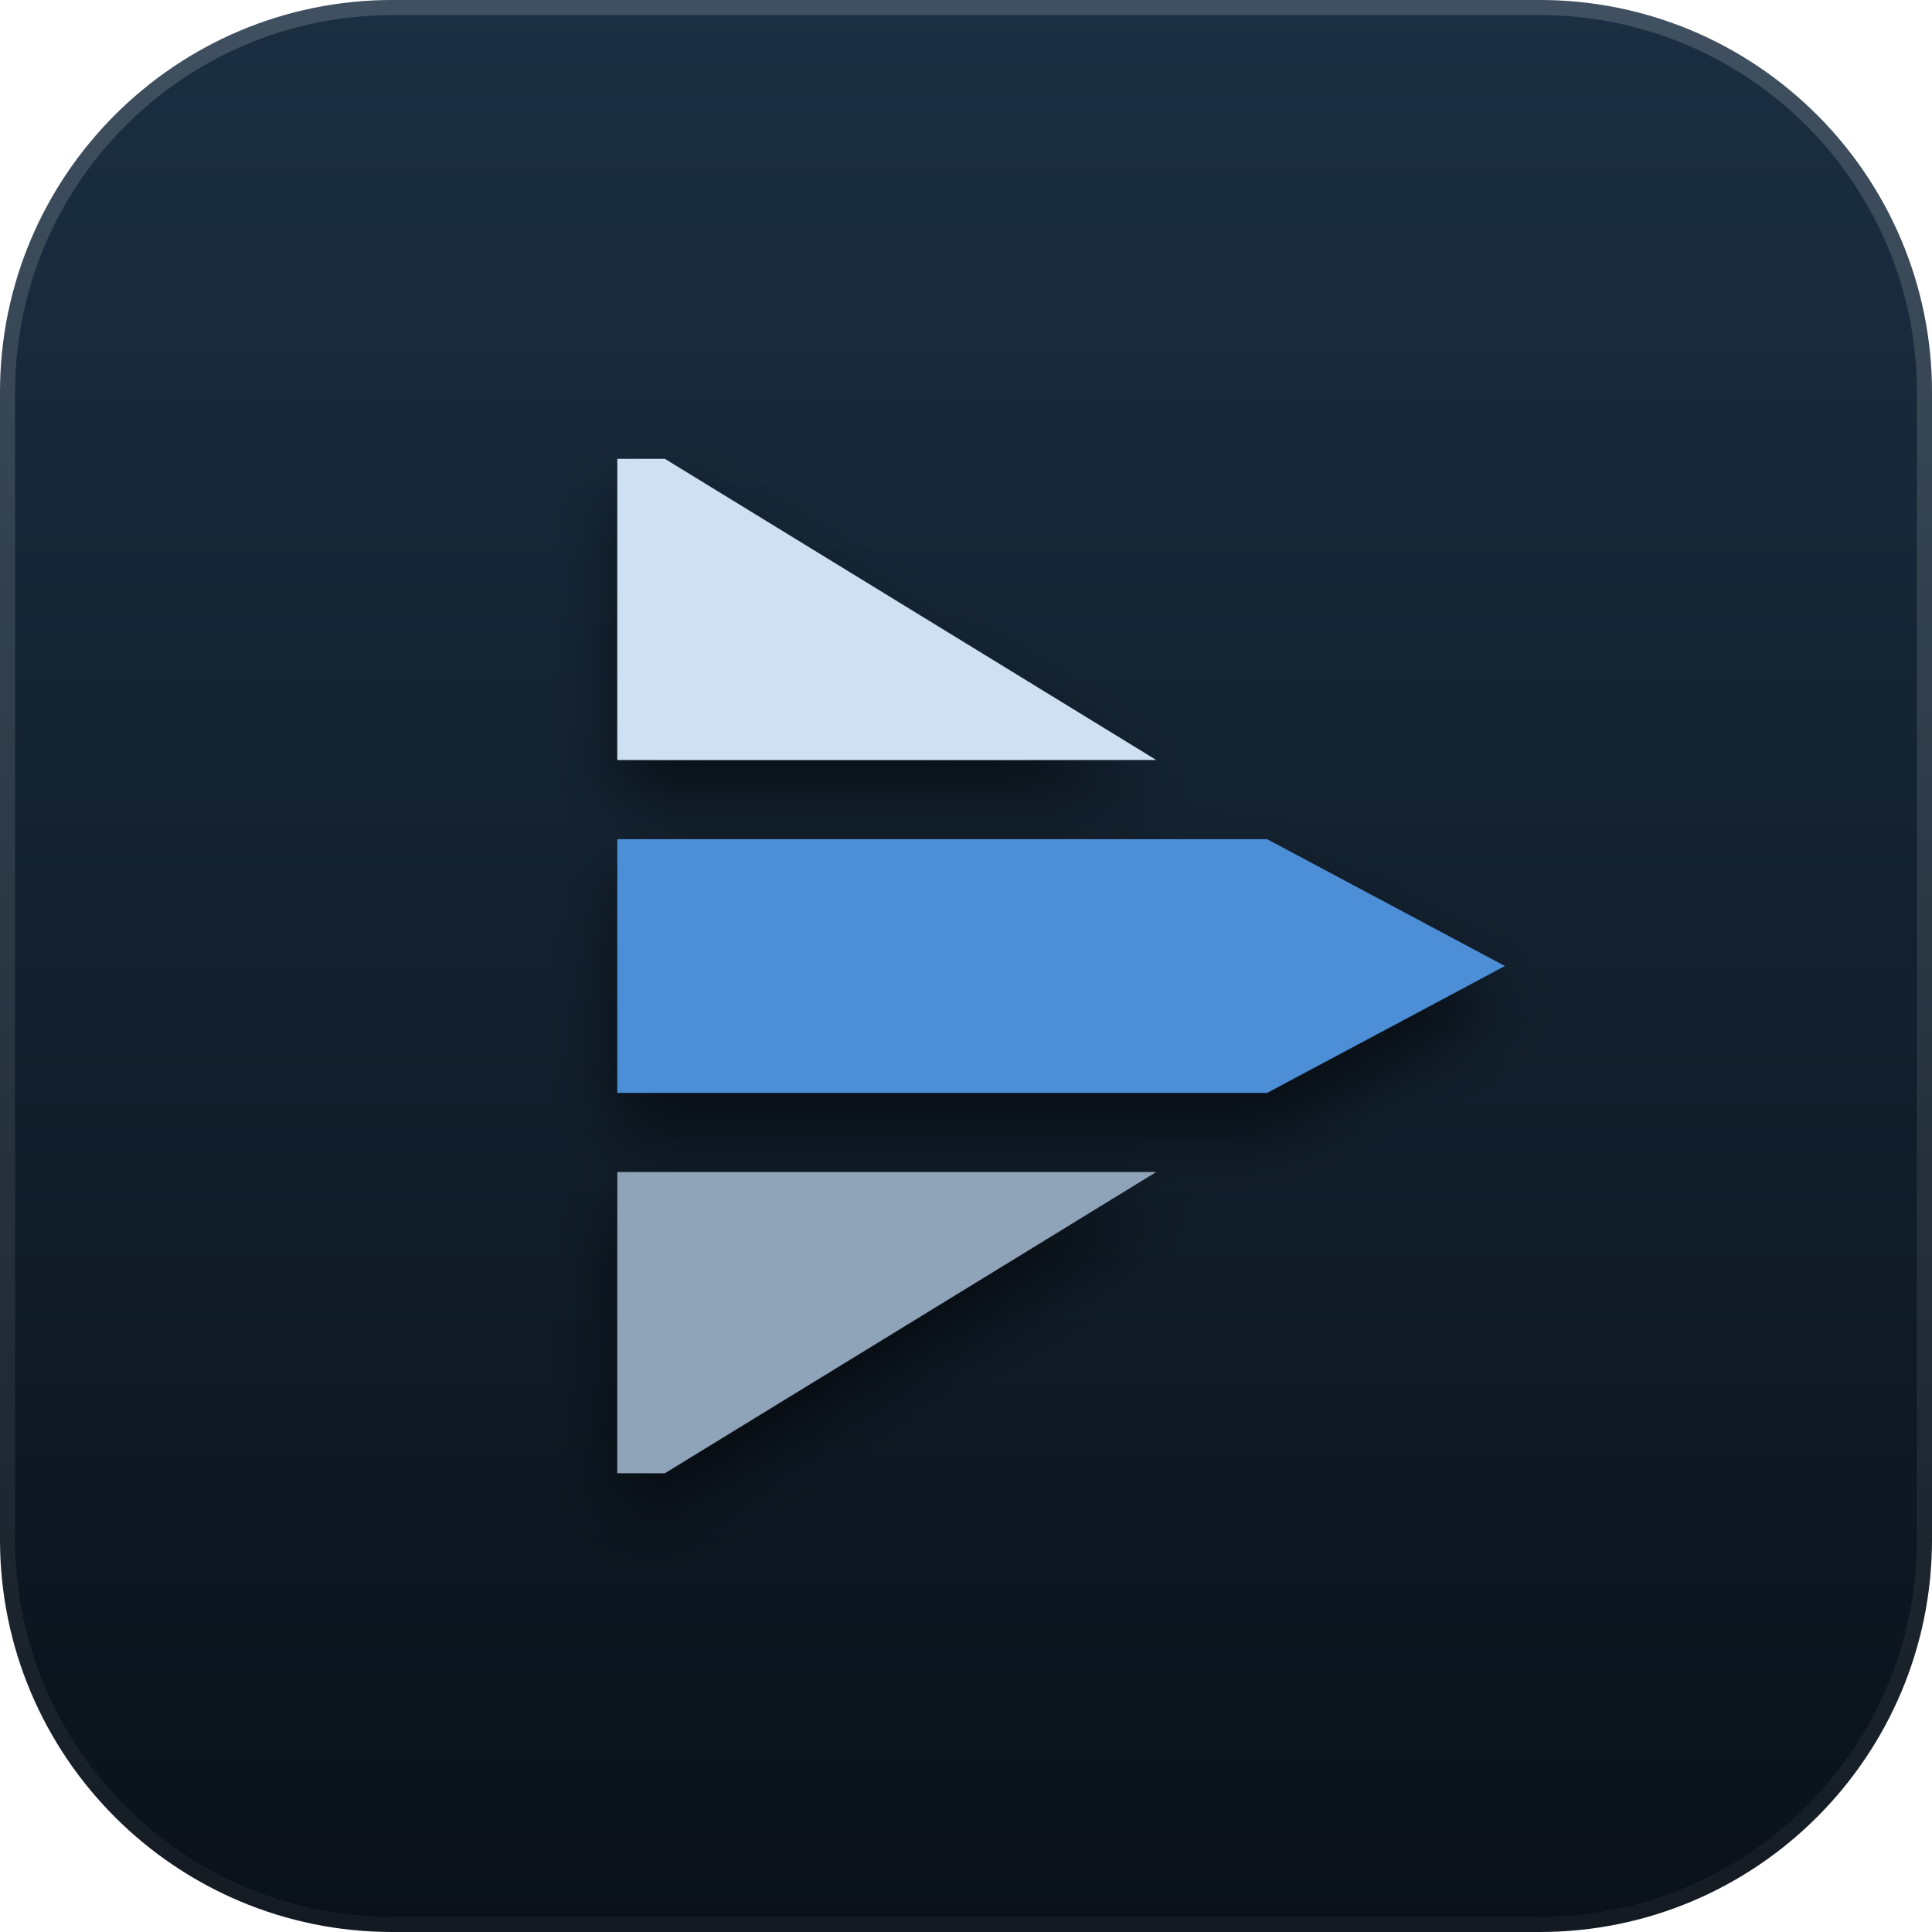
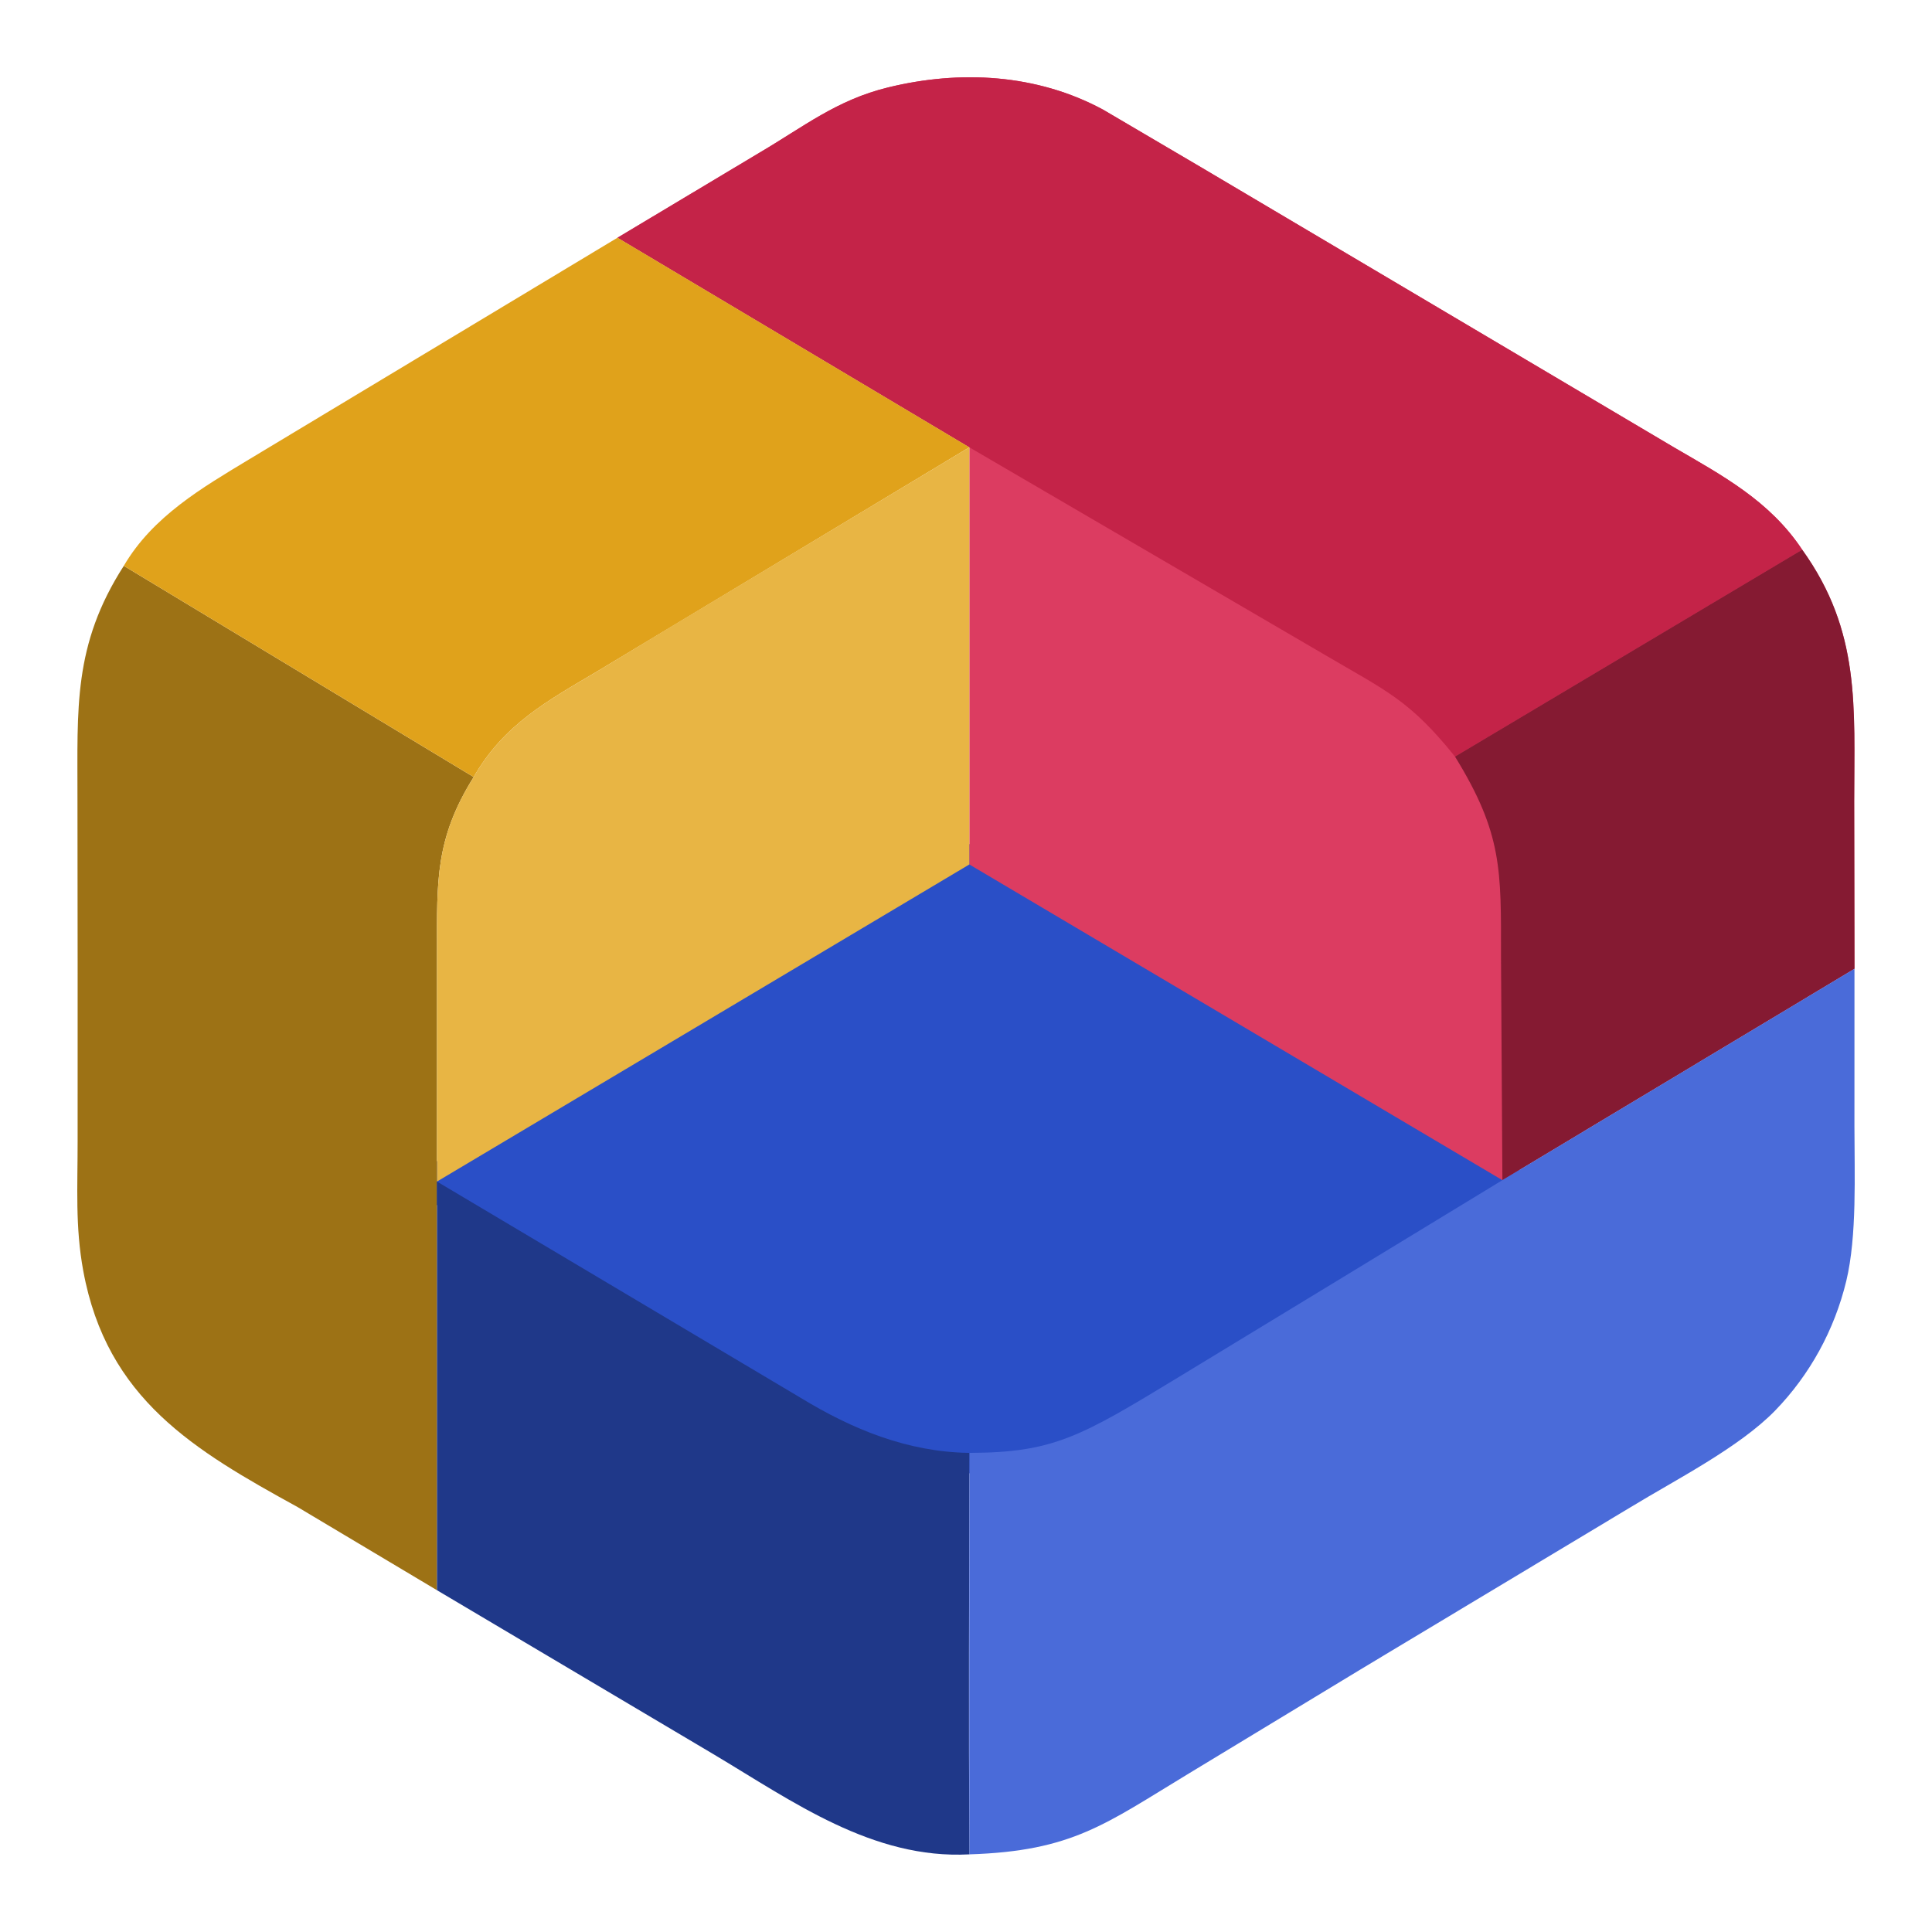
- <svg xmlns="http://www.w3.org/2000/svg" viewBox="0 0 256 256" width="256" height="256">
-   <defs>
-     <linearGradient id="tile" x1="128" y1="0" x2="128" y2="256" gradientUnits="userSpaceOnUse">
-       <stop offset="0" stop-color="#1b2f42" />
-       <stop offset="1" stop-color="#0a1119" />
-     </linearGradient>
-     <linearGradient id="rim" x1="128" y1="0" x2="128" y2="256" gradientUnits="userSpaceOnUse">
-       <stop offset="0" stop-color="#ffffff" stop-opacity="0.16" />
-       <stop offset="1" stop-color="#ffffff" stop-opacity="0.04" />
-     </linearGradient>
-     <filter id="drop" x="-20%" y="-20%" width="140%" height="140%">
-       <feDropShadow dx="0" dy="5" stdDeviation="4.5" flood-color="#000000" flood-opacity="0.55" />
-     </filter>
-   </defs>
-   <rect width="256" height="256" rx="52" fill="url(#tile)" />
-   <g filter="url(#drop)">
-     <g transform="translate(27.2 27.2) scale(4.2)">
-       <path d="M13 8h1.5L30 17.5 13 17.5z" fill="#cfe0f2" />
-       <path d="M13 20h20.5L41 24l-7.5 4H13z" fill="#4d8fd6" />
-       <path d="M13 30.5h17L14.5 40H13z" fill="#8fa4b8" />
-     </g>
-   </g>
-   <rect x="1" y="1" width="254" height="254" rx="51" fill="none" stroke="url(#rim)" stroke-width="2" />
+ <svg xmlns="http://www.w3.org/2000/svg" viewBox="0 0 1024 1024" width="1024" height="1024">
+   <path fill="#2a4fc7" d="m513.76,780.89c47.8-.16,63-9.15,118.67-42.97L716.82,686.62 815.91,626.3 513.76,447.35 212,627.09 418.12,749.66c29.4,17.92,60.68,30.75,95.64,31.23z" />
+   <path fill="#dc3c61" d="m327.28,125.99 75.01-44.91c23.69-13.92,41.15-28.1,68.4-34.74 38.13-9.32,78.74-7.24,113.96,11.77l52.15,30.67 250.54,148.39c25.6,14.92,50.66,28.26,67.87,54.19 31.11,43.36,27.55,83.24,27.55,133.4l.15,88.7L796.3,625.51 513.77,458.18v-221.1z" />
+   <path fill="#c42348" d="m327.28,125.99 75.01-44.91c23.69-13.92,41.15-28.1,68.4-34.74 38.13-9.32,78.74-7.24,113.96,11.77l52.15,30.67 250.54,148.39c25.6,14.92,50.66,28.26,67.87,54.19L771.18,401.01C747,370.88,734.43,366.06,702.27,347.13L513.77,237.08z" />
+   <path fill="#851a32" d="m955.21,291.36c31.11,43.36,27.55,83.24,27.55,133.4l.15,88.7-186.61,112.05-.74-118.48c.04-45.92,.78-65.2-24.38-106.02z" />
+   <path fill="#4a6bd9" d="m982.91,513.46-.02,83.58c0,25.23,1.41,58.05-4.32,81.89-6.28,26.01-19.33,49.77-37.76,68.76-19.16,19.63-52.49,36.49-76.64,51.21l-141.54,85.02-92.22,55.88c-44.68,27.04-61.95,41.3-116.64,43.05-.13-70.92-.02-141.87,0-212.79 44.7-.15,58.91-8.56,110.96-40.18l78.92-47.97 92.65-56.4z" />
+   <path fill="#9d7215" d="m65.62,299.9 185.43,111.95c-20.44,32.64-19.43,55.23-19.44,91.7v122.7 216.6l-73.9-44.09C103.15,768.74,56.61,741.63,44.12,673.53 39.81,650.09,41.17,629.21,41.14,605.29l.01-89.31-.09-93.07c.08-47.34-2.5-80.88,24.56-123.01z" />
+   <path fill="#e0a21b" d="M327.28,125.99 513.77,237.08 316.52,355.85c-26.14,15.51-49.39,27.96-65.47,56L65.62,299.9c15.39-26.28,41.64-41.45,66.45-56.45z" />
+   <path fill="#e8b544" d="m513.77,237.08v221.1L231.61,626.25v-122.7c.01-36.47-1-59.06,19.44-91.7 16.08-28.04,39.33-40.49,65.47-56l35.71-21.62z" />
+   <path fill="#1f3889" d="m231.61,626.25 192.73,114.61c27.49,16.76,56.74,28.75,89.43,29.2-.1,70.93-.37,141.86,0,212.79-51.28,2.71-93.6-28.04-135.47-53l-146.69-87V684.34z" />
</svg>
